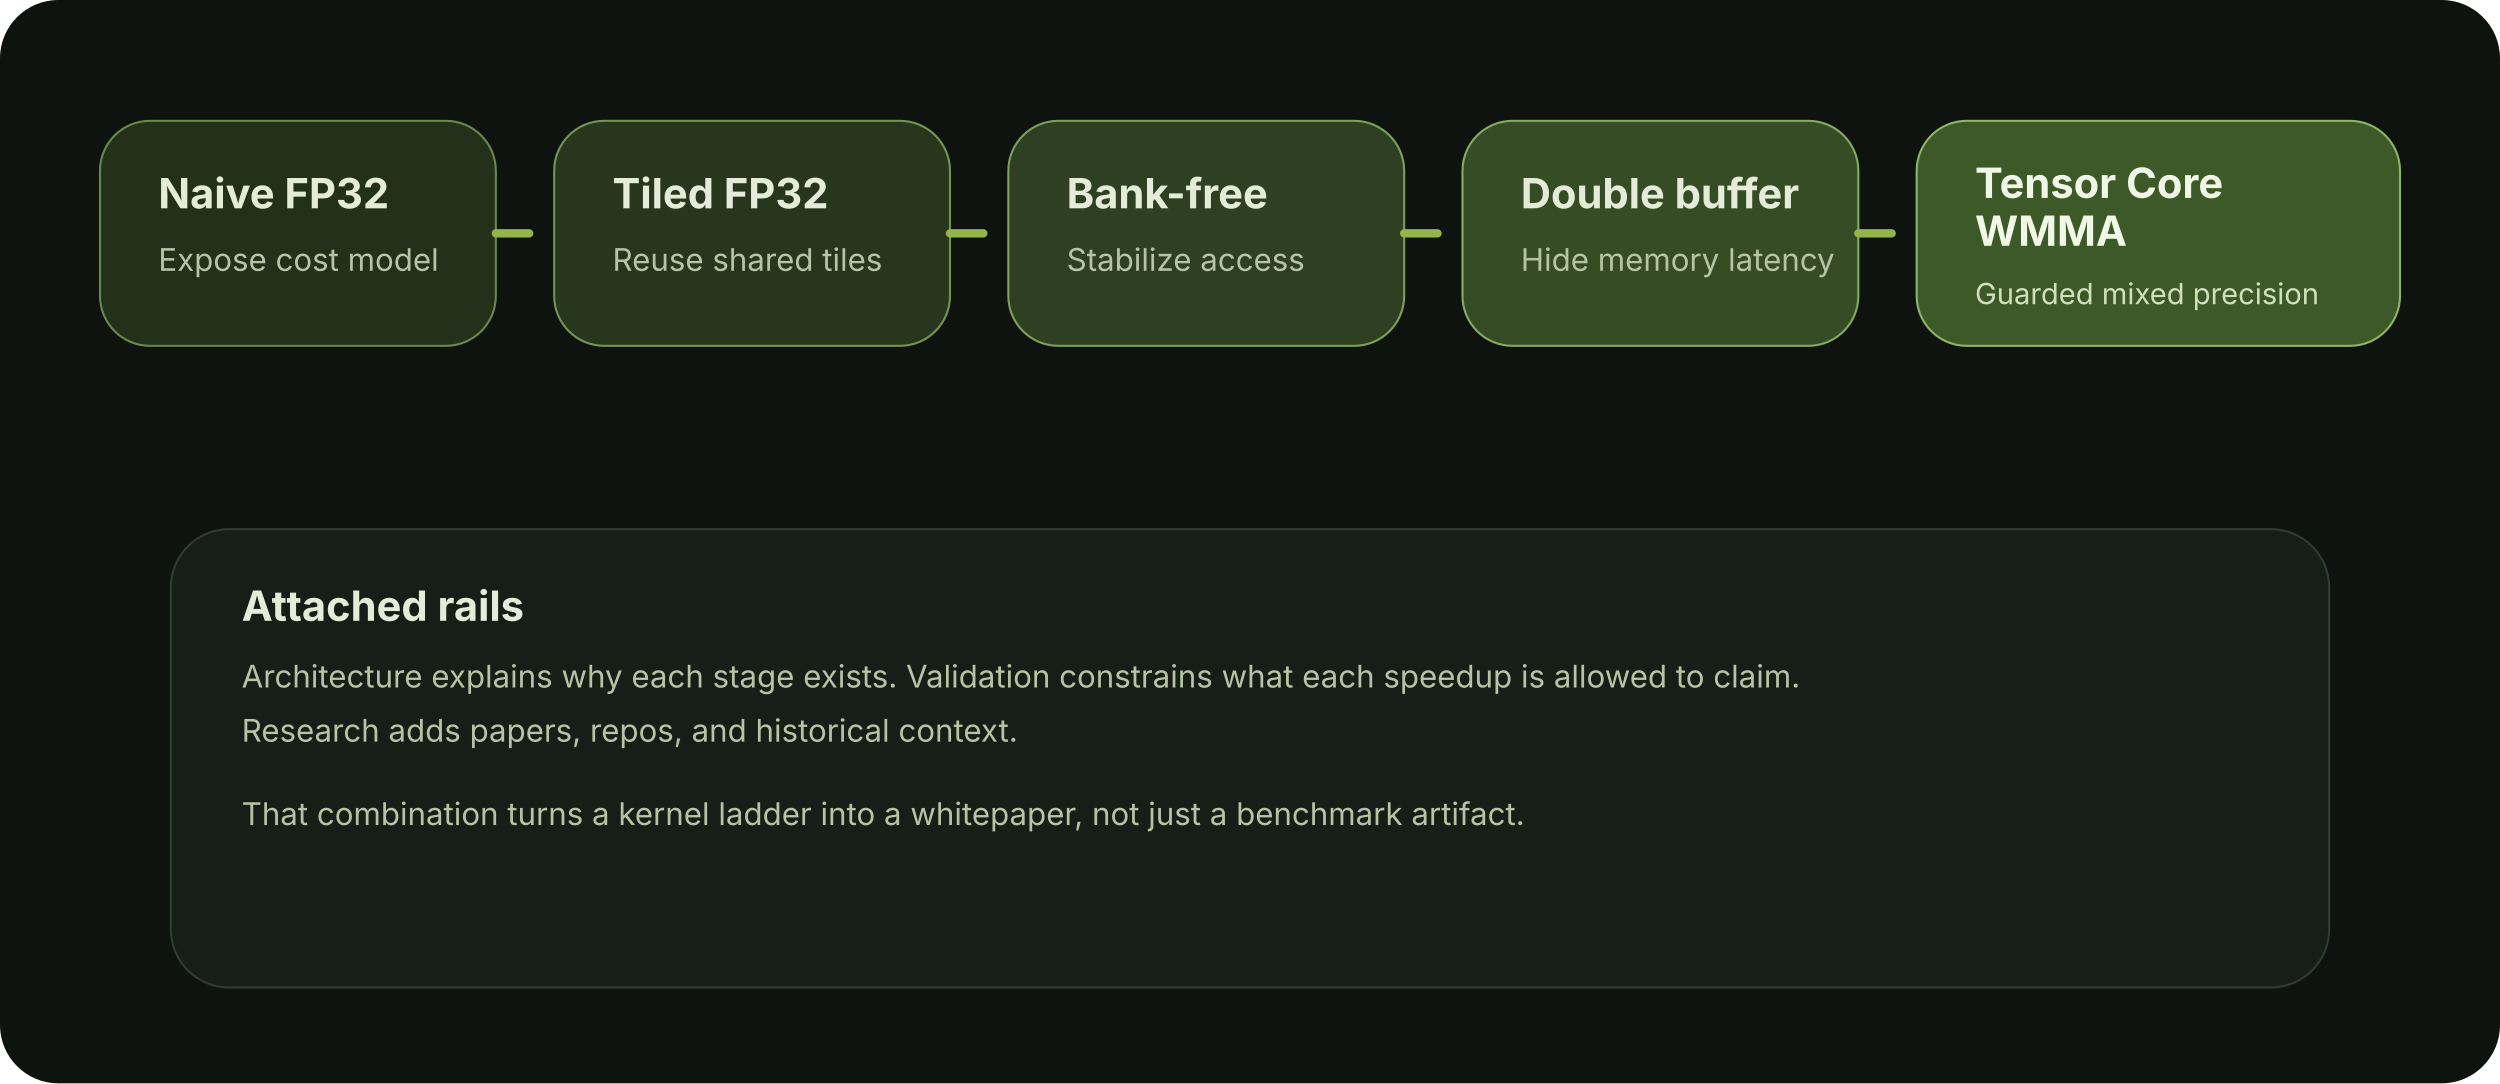
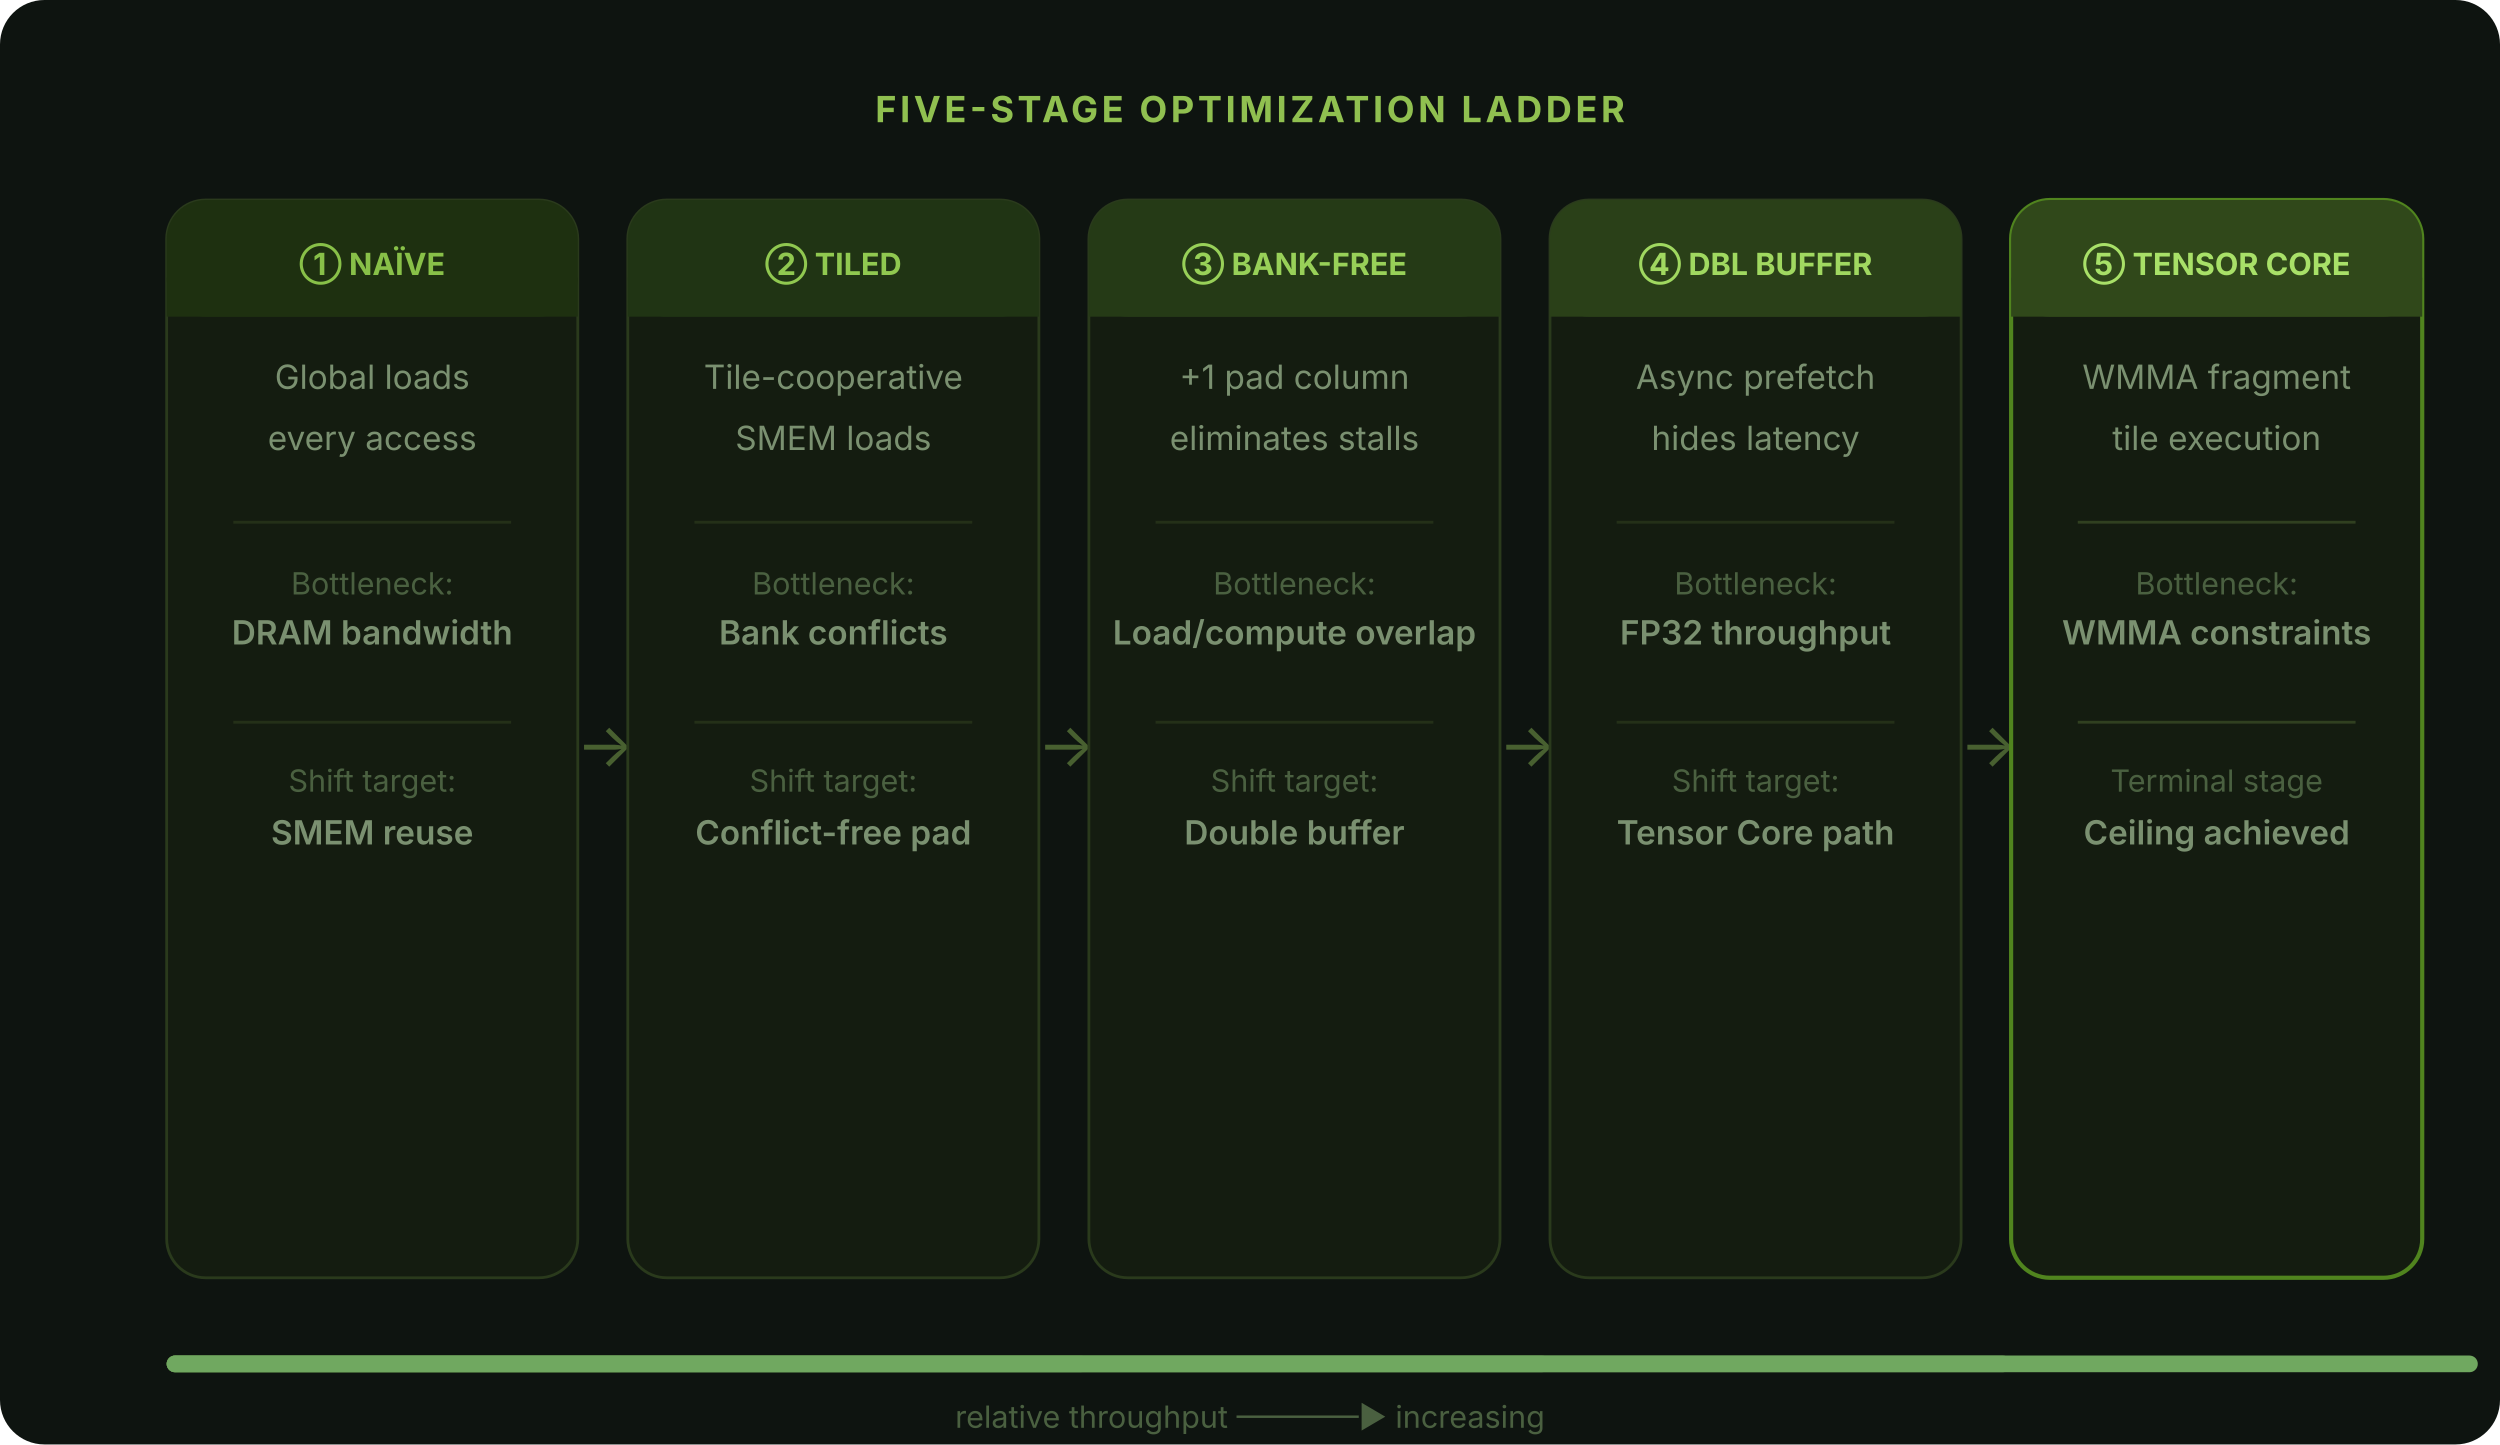
- <svg xmlns="http://www.w3.org/2000/svg" width="1200" height="520" viewBox="0 0 1200 520" fill="none">
-   <rect width="1200" height="520" rx="28" fill="#0F130F" />
-   <rect x="48" y="58" width="190" height="108" rx="24" fill="#23301A" stroke="#69884B" />
-   <text x="76" y="100" fill="#E4ECD9" font-size="20" font-family="Inter, Arial, sans-serif" font-weight="700">Naive FP32</text>
-   <text x="76" y="130" fill="#B5C4A5" font-size="15" font-family="Inter, Arial, sans-serif">Expose cost model</text>
-   <rect x="266" y="58" width="190" height="108" rx="24" fill="#28361D" stroke="#739554" />
-   <text x="294" y="100" fill="#E4ECD9" font-size="20" font-family="Inter, Arial, sans-serif" font-weight="700">Tiled FP32</text>
-   <text x="294" y="130" fill="#B5C4A5" font-size="15" font-family="Inter, Arial, sans-serif">Reuse shared tiles</text>
-   <rect x="484" y="58" width="190" height="108" rx="24" fill="#2E4021" stroke="#7CA05B" />
-   <text x="512" y="100" fill="#E4ECD9" font-size="20" font-family="Inter, Arial, sans-serif" font-weight="700">Bank-free</text>
-   <text x="512" y="130" fill="#B5C4A5" font-size="15" font-family="Inter, Arial, sans-serif">Stabilize access</text>
-   <rect x="702" y="58" width="190" height="108" rx="24" fill="#364C25" stroke="#85AA62" />
-   <text x="730" y="100" fill="#E4ECD9" font-size="20" font-family="Inter, Arial, sans-serif" font-weight="700">Double buffer</text>
-   <text x="730" y="130" fill="#B5C4A5" font-size="15" font-family="Inter, Arial, sans-serif">Hide memory latency</text>
-   <rect x="920" y="58" width="232" height="108" rx="24" fill="#3E5928" stroke="#8EB567" />
-   <text x="948" y="95" fill="#F0F7E6" font-size="20" font-family="Inter, Arial, sans-serif" font-weight="700">Tensor Core</text>
-   <text x="948" y="118" fill="#F0F7E6" font-size="20" font-family="Inter, Arial, sans-serif" font-weight="700">WMMA</text>
-   <text x="948" y="146" fill="#D0E0BF" font-size="14" font-family="Inter, Arial, sans-serif">Guarded mixed precision</text>
-   <path d="M238 112H254" stroke="#93B54C" stroke-width="4" stroke-linecap="round" />
-   <path d="M456 112H472" stroke="#93B54C" stroke-width="4" stroke-linecap="round" />
-   <path d="M674 112H690" stroke="#93B54C" stroke-width="4" stroke-linecap="round" />
-   <path d="M892 112H908" stroke="#93B54C" stroke-width="4" stroke-linecap="round" />
-   <rect x="82" y="254" width="1036" height="220" rx="28" fill="#171D17" stroke="#303B31" />
-   <text x="116" y="298" fill="#E4ECD9" font-size="20" font-family="Inter, Arial, sans-serif" font-weight="700">Attached rails</text>
-   <text x="116" y="330" fill="#B5C4A5" font-size="15" font-family="Inter, Arial, sans-serif">Architecture explains why each stage exists. Validation constrains what each speedup is allowed to claim.</text>
-   <text x="116" y="356" fill="#B5C4A5" font-size="15" font-family="Inter, Arial, sans-serif">Research adds papers, repos, and historical context.</text>
-   <text x="116" y="396" fill="#B5C4A5" font-size="15" font-family="Inter, Arial, sans-serif">That combination turns a kernel ladder into a whitepaper, not just a benchmark artifact.</text>
+ <svg xmlns="http://www.w3.org/2000/svg" viewBox="0 0 900 520" fill="none">
+   <rect width="900" height="520" rx="16" fill="#0E1410" />
+   <text x="450" y="44" fill="#90C050" font-size="13" font-family="Inter,ui-sans-serif,sans-serif" font-weight="700" letter-spacing="0.10em" text-anchor="middle">FIVE-STAGE OPTIMIZATION LADDER</text>
+   <rect x="60" y="72" width="148" height="388" rx="14" fill="#141C10" stroke="#2A3A1C" stroke-width="1" />
+   <rect x="60" y="72" width="148" height="42" rx="14" fill="#1E3010" />
+   <rect x="60" y="100" width="148" height="14" fill="#1E3010" />
+   <text x="134" y="99" fill="#88C048" font-size="11" font-family="Inter,ui-sans-serif,sans-serif" font-weight="700" text-anchor="middle">① NAÏVE</text>
+   <text x="134" y="140" fill="#7A9070" font-size="12" font-family="Inter,ui-sans-serif,sans-serif" text-anchor="middle">Global loads</text>
+   <text x="134" y="162" fill="#7A9070" font-size="12" font-family="Inter,ui-sans-serif,sans-serif" text-anchor="middle">every access</text>
+   <line x1="84" y1="188" x2="184" y2="188" stroke="#243018" stroke-width="1" />
+   <text x="134" y="214" fill="#4A6040" font-size="11" font-family="Inter,ui-sans-serif,sans-serif" text-anchor="middle">Bottleneck:</text>
+   <text x="134" y="232" fill="#7A9070" font-size="12" font-family="Inter,ui-sans-serif,sans-serif" font-weight="600" text-anchor="middle">DRAM bandwidth</text>
+   <line x1="84" y1="260" x2="184" y2="260" stroke="#243018" stroke-width="1" />
+   <text x="134" y="285" fill="#4A6040" font-size="11" font-family="Inter,ui-sans-serif,sans-serif" text-anchor="middle">Shift target:</text>
+   <text x="134" y="304" fill="#7A9070" font-size="12" font-family="Inter,ui-sans-serif,sans-serif" font-weight="600" text-anchor="middle">SMEM reuse</text>
+   <text x="218" y="276" fill="#486030" font-size="22" font-family="Inter,ui-sans-serif,sans-serif" text-anchor="middle">→</text>
+   <rect x="226" y="72" width="148" height="388" rx="14" fill="#141C10" stroke="#2A3A1C" stroke-width="1" />
+   <rect x="226" y="72" width="148" height="42" rx="14" fill="#203414" />
+   <rect x="226" y="100" width="148" height="14" fill="#203414" />
+   <text x="300" y="99" fill="#90C850" font-size="11" font-family="Inter,ui-sans-serif,sans-serif" font-weight="700" text-anchor="middle">② TILED</text>
+   <text x="300" y="140" fill="#7A9070" font-size="12" font-family="Inter,ui-sans-serif,sans-serif" text-anchor="middle">Tile-cooperative</text>
+   <text x="300" y="162" fill="#7A9070" font-size="12" font-family="Inter,ui-sans-serif,sans-serif" text-anchor="middle">SMEM loads</text>
+   <line x1="250" y1="188" x2="350" y2="188" stroke="#243018" stroke-width="1" />
+   <text x="300" y="214" fill="#4A6040" font-size="11" font-family="Inter,ui-sans-serif,sans-serif" text-anchor="middle">Bottleneck:</text>
+   <text x="300" y="232" fill="#7A9070" font-size="12" font-family="Inter,ui-sans-serif,sans-serif" font-weight="600" text-anchor="middle">Bank conflicts</text>
+   <line x1="250" y1="260" x2="350" y2="260" stroke="#243018" stroke-width="1" />
+   <text x="300" y="285" fill="#4A6040" font-size="11" font-family="Inter,ui-sans-serif,sans-serif" text-anchor="middle">Shift target:</text>
+   <text x="300" y="304" fill="#7A9070" font-size="12" font-family="Inter,ui-sans-serif,sans-serif" font-weight="600" text-anchor="middle">Conflict-free pad</text>
+   <text x="384" y="276" fill="#486030" font-size="22" font-family="Inter,ui-sans-serif,sans-serif" text-anchor="middle">→</text>
+   <rect x="392" y="72" width="148" height="388" rx="14" fill="#141C10" stroke="#2A3A1C" stroke-width="1" />
+   <rect x="392" y="72" width="148" height="42" rx="14" fill="#253A16" />
+   <rect x="392" y="100" width="148" height="14" fill="#253A16" />
+   <text x="466" y="99" fill="#98D058" font-size="11" font-family="Inter,ui-sans-serif,sans-serif" font-weight="700" text-anchor="middle">③ BANK-FREE</text>
+   <text x="466" y="140" fill="#7A9070" font-size="12" font-family="Inter,ui-sans-serif,sans-serif" text-anchor="middle">+1 pad column</text>
+   <text x="466" y="162" fill="#7A9070" font-size="12" font-family="Inter,ui-sans-serif,sans-serif" text-anchor="middle">eliminates stalls</text>
+   <line x1="416" y1="188" x2="516" y2="188" stroke="#243018" stroke-width="1" />
+   <text x="466" y="214" fill="#4A6040" font-size="11" font-family="Inter,ui-sans-serif,sans-serif" text-anchor="middle">Bottleneck:</text>
+   <text x="466" y="232" fill="#7A9070" font-size="12" font-family="Inter,ui-sans-serif,sans-serif" font-weight="600" text-anchor="middle">Load/compute overlap</text>
+   <line x1="416" y1="260" x2="516" y2="260" stroke="#243018" stroke-width="1" />
+   <text x="466" y="285" fill="#4A6040" font-size="11" font-family="Inter,ui-sans-serif,sans-serif" text-anchor="middle">Shift target:</text>
+   <text x="466" y="304" fill="#7A9070" font-size="12" font-family="Inter,ui-sans-serif,sans-serif" font-weight="600" text-anchor="middle">Double buffer</text>
+   <text x="550" y="276" fill="#486030" font-size="22" font-family="Inter,ui-sans-serif,sans-serif" text-anchor="middle">→</text>
+   <rect x="558" y="72" width="148" height="388" rx="14" fill="#141C10" stroke="#2A3A1C" stroke-width="1" />
+   <rect x="558" y="72" width="148" height="42" rx="14" fill="#2A4018" />
+   <rect x="558" y="100" width="148" height="14" fill="#2A4018" />
+   <text x="632" y="99" fill="#A0D860" font-size="11" font-family="Inter,ui-sans-serif,sans-serif" font-weight="700" text-anchor="middle">④ DBL BUFFER</text>
+   <text x="632" y="140" fill="#7A9070" font-size="12" font-family="Inter,ui-sans-serif,sans-serif" text-anchor="middle">Async prefetch</text>
+   <text x="632" y="162" fill="#7A9070" font-size="12" font-family="Inter,ui-sans-serif,sans-serif" text-anchor="middle">hides latency</text>
+   <line x1="582" y1="188" x2="682" y2="188" stroke="#243018" stroke-width="1" />
+   <text x="632" y="214" fill="#4A6040" font-size="11" font-family="Inter,ui-sans-serif,sans-serif" text-anchor="middle">Bottleneck:</text>
+   <text x="632" y="232" fill="#7A9070" font-size="12" font-family="Inter,ui-sans-serif,sans-serif" font-weight="600" text-anchor="middle">FP32 throughput</text>
+   <line x1="582" y1="260" x2="682" y2="260" stroke="#243018" stroke-width="1" />
+   <text x="632" y="285" fill="#4A6040" font-size="11" font-family="Inter,ui-sans-serif,sans-serif" text-anchor="middle">Shift target:</text>
+   <text x="632" y="304" fill="#7A9070" font-size="12" font-family="Inter,ui-sans-serif,sans-serif" font-weight="600" text-anchor="middle">Tensor Core path</text>
+   <text x="716" y="276" fill="#486030" font-size="22" font-family="Inter,ui-sans-serif,sans-serif" text-anchor="middle">→</text>
+   <rect x="724" y="72" width="148" height="388" rx="14" fill="#141C10" stroke="#50841E" stroke-width="1.5" />
+   <rect x="724" y="72" width="148" height="42" rx="14" fill="#30481A" />
+   <rect x="724" y="100" width="148" height="14" fill="#30481A" />
+   <text x="798" y="99" fill="#A8E068" font-size="11" font-family="Inter,ui-sans-serif,sans-serif" font-weight="700" text-anchor="middle">⑤ TENSOR CORE</text>
+   <text x="798" y="140" fill="#7A9070" font-size="12" font-family="Inter,ui-sans-serif,sans-serif" text-anchor="middle">WMMA fragment</text>
+   <text x="798" y="162" fill="#7A9070" font-size="12" font-family="Inter,ui-sans-serif,sans-serif" text-anchor="middle">tile execution</text>
+   <line x1="748" y1="188" x2="848" y2="188" stroke="#304020" stroke-width="1" />
+   <text x="798" y="214" fill="#4A6040" font-size="11" font-family="Inter,ui-sans-serif,sans-serif" text-anchor="middle">Bottleneck:</text>
+   <text x="798" y="232" fill="#7A9070" font-size="12" font-family="Inter,ui-sans-serif,sans-serif" font-weight="600" text-anchor="middle">WMMA constraints</text>
+   <line x1="748" y1="260" x2="848" y2="260" stroke="#304020" stroke-width="1" />
+   <text x="798" y="285" fill="#4A6040" font-size="11" font-family="Inter,ui-sans-serif,sans-serif" text-anchor="middle">Terminal stage</text>
+   <text x="798" y="304" fill="#7A9070" font-size="12" font-family="Inter,ui-sans-serif,sans-serif" font-weight="600" text-anchor="middle">Ceiling achieved</text>
+   <rect x="60" y="488" width="832" height="6" rx="3" fill="#1A2414" />
+   <rect x="60" y="488" width="166" height="6" rx="3" fill="#304820" />
+   <rect x="60" y="488" width="332" height="6" rx="3" fill="#406030" />
+   <rect x="60" y="488" width="498" height="6" rx="3" fill="#507840" />
+   <rect x="60" y="488" width="664" height="6" rx="3" fill="#609050" />
+   <rect x="60" y="488" width="832" height="6" rx="3" fill="#70A860" />
+   <text x="450" y="514" fill="#4A6040" font-size="11" font-family="Inter,ui-sans-serif,sans-serif" text-anchor="middle">relative throughput  ————▶  increasing</text>
</svg>
